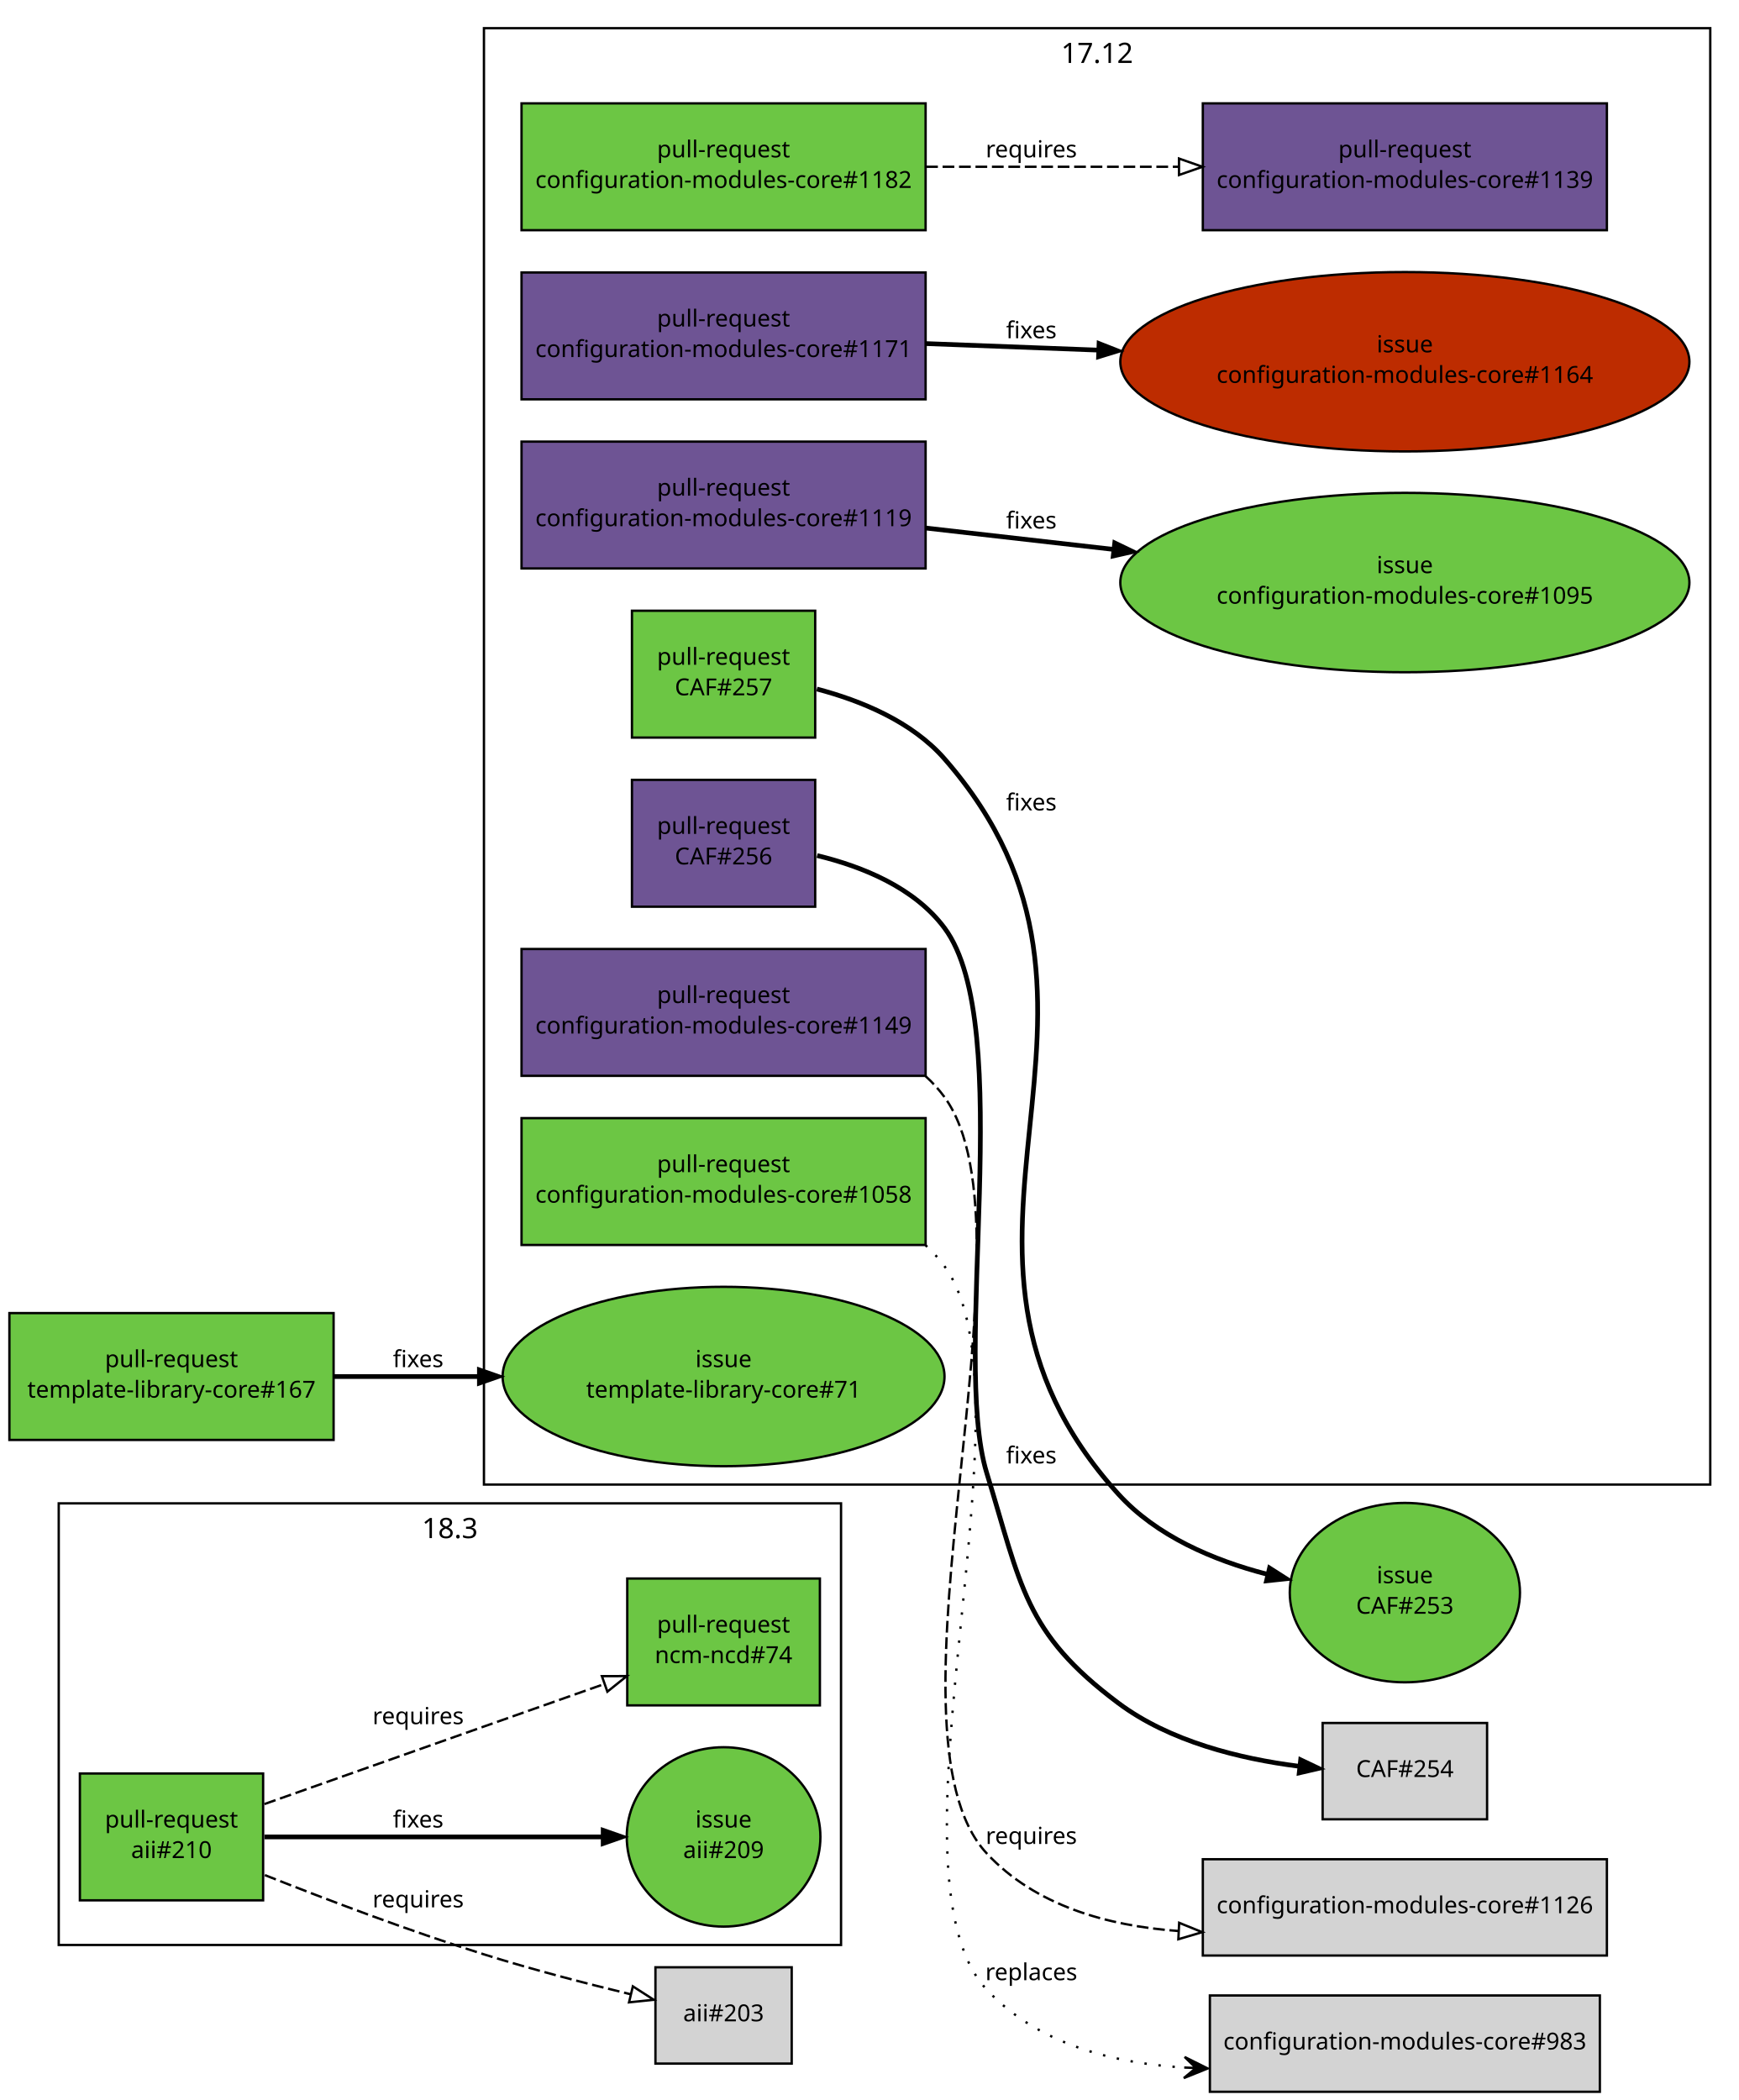
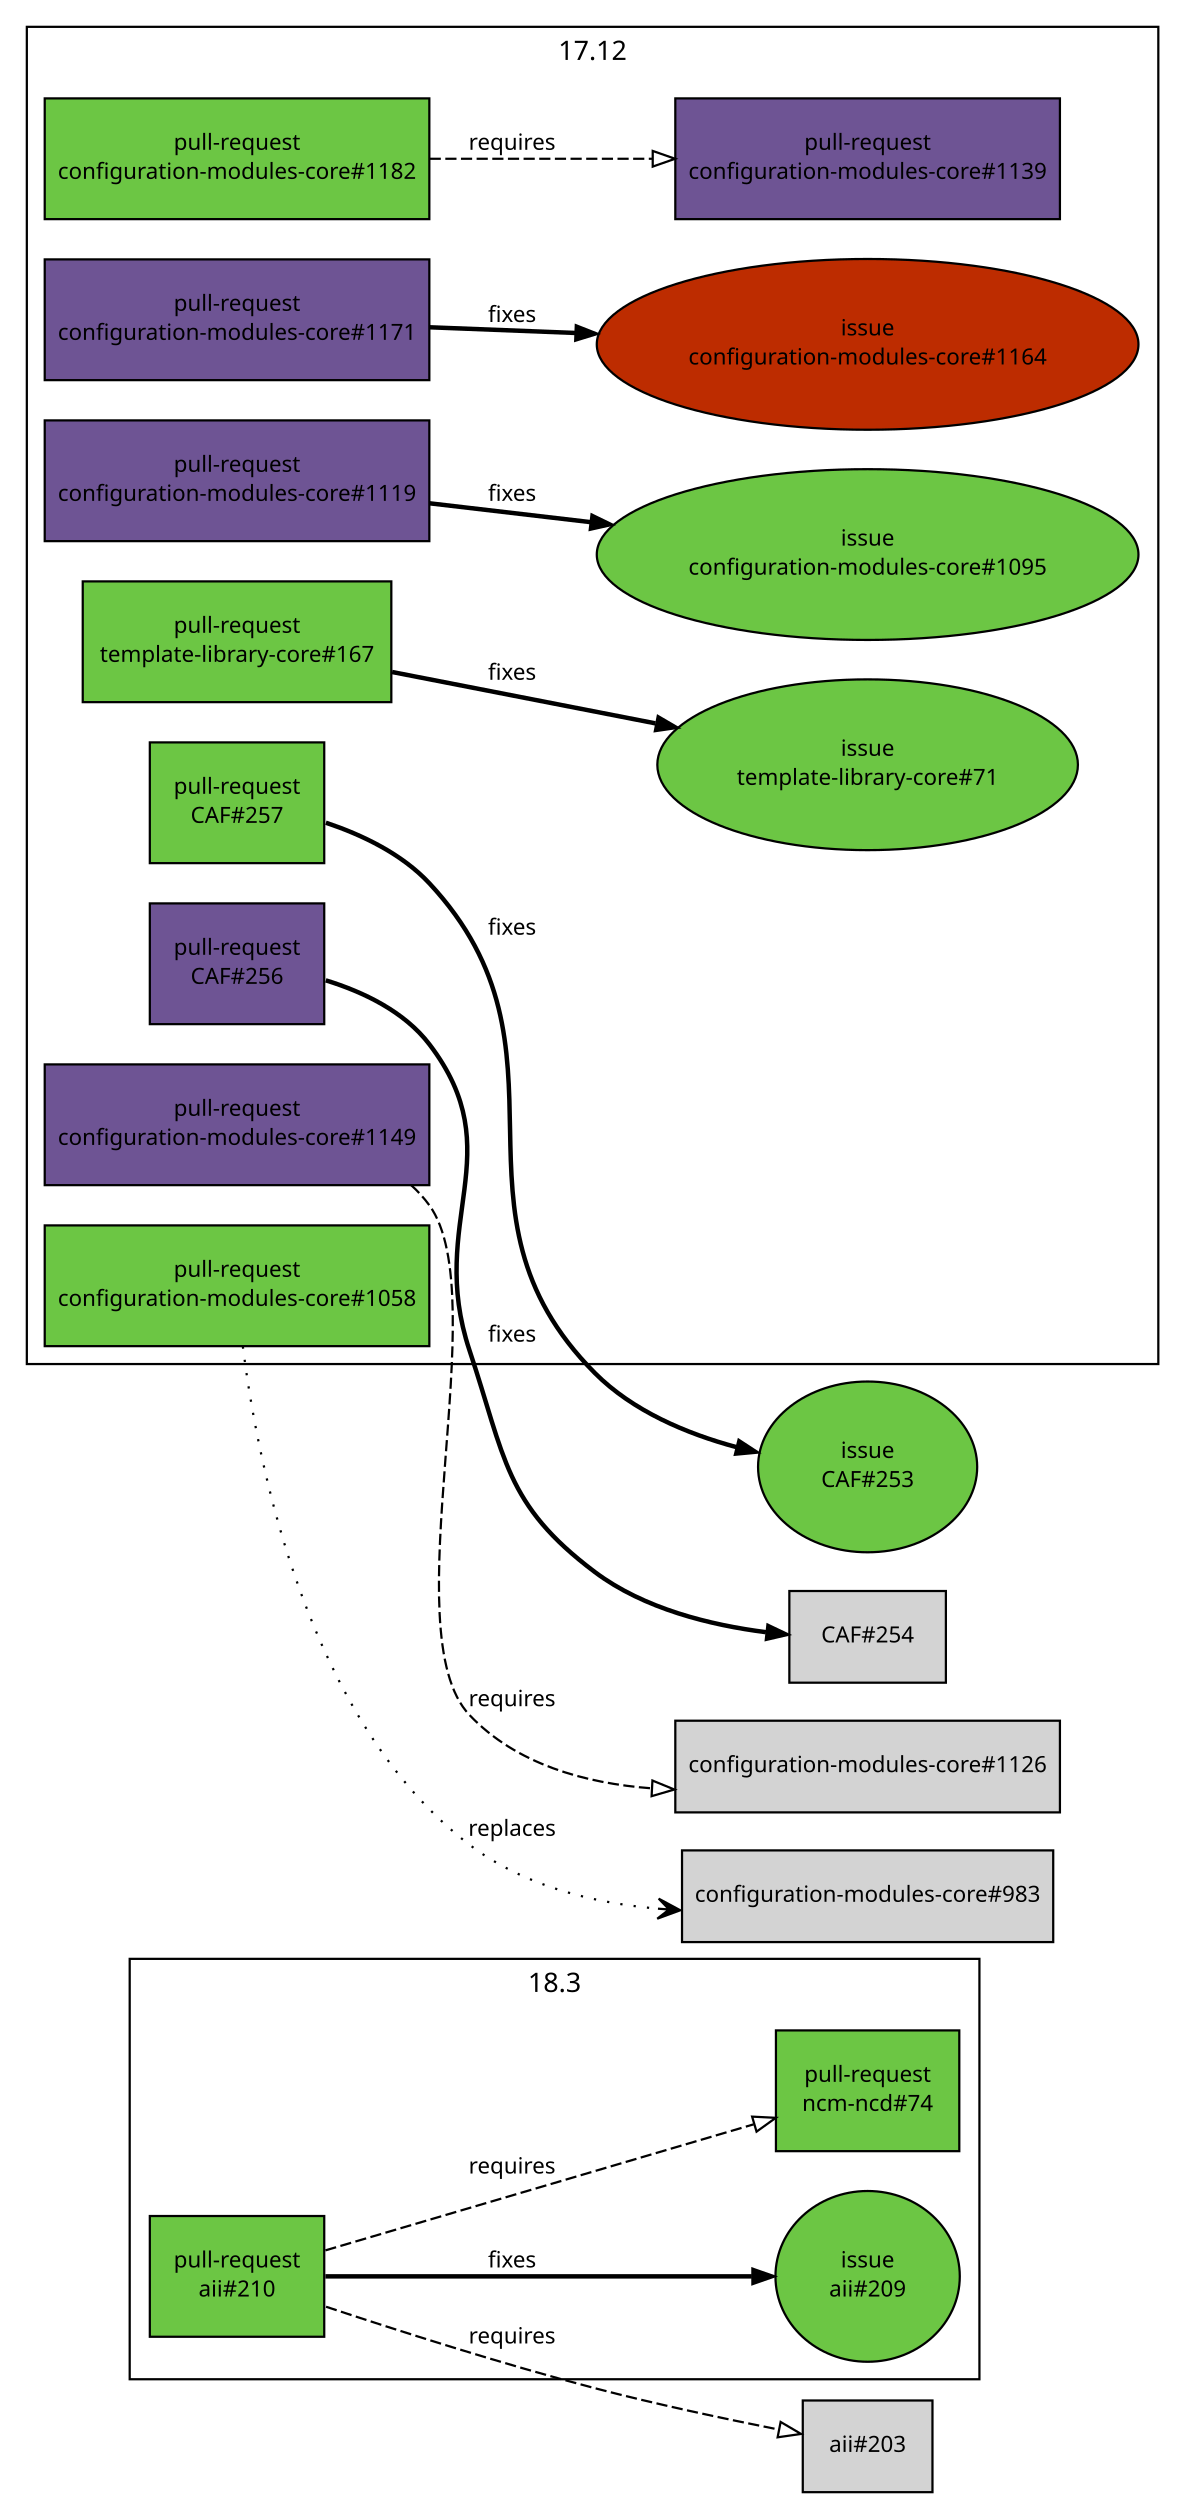
- <svg xmlns="http://www.w3.org/2000/svg" xmlns:xlink="http://www.w3.org/1999/xlink" width="740pt" height="894pt" viewBox="0.00 0.00 740.00 894.00">
-   <g id="graph1" class="graph" transform="scale(1 1) rotate(0) translate(4 890)">
-     <polygon fill="white" stroke="white" points="-4,5 -4,-890 737,-890 737,5 -4,5" />
+ <svg xmlns="http://www.w3.org/2000/svg" xmlns:xlink="http://www.w3.org/1999/xlink" width="530pt" height="1118pt" viewBox="0.00 0.00 530.00 1118.00">
+   <g id="graph1" class="graph" transform="scale(1 1) rotate(0) translate(4 1114)">
+     <polygon fill="white" stroke="white" points="-4,5 -4,-1114 527,-1114 527,5 -4,5" />
    <g id="graph3" class="cluster">
-       <polygon fill="none" stroke="black" points="21,-62 21,-250 354,-250 354,-62 21,-62" />
-       <text text-anchor="middle" x="187.5" y="-235.2" font-family="Sans" font-size="12.00">18.3</text>
+       <polygon fill="none" stroke="black" points="54,-50 54,-238 434,-238 434,-50 54,-50" />
+       <text text-anchor="middle" x="244" y="-223.2" font-family="Sans" font-size="12.00">18.3</text>
    </g>
    <g id="graph4" class="cluster">
-       <polygon fill="none" stroke="black" points="202,-258 202,-878 724,-878 724,-258 202,-258" />
-       <text text-anchor="middle" x="463" y="-863.2" font-family="Sans" font-size="12.00">17.12</text>
+       <polygon fill="none" stroke="black" points="8,-504 8,-1102 514,-1102 514,-504 8,-504" />
+       <text text-anchor="middle" x="261" y="-1087.2" font-family="Sans" font-size="12.00">17.12</text>
    </g>
    <g id="node1" class="node">
      <a xlink:href="https://github.com/quattor/aii/pull/210" xlink:title="Shellfe: support active config for plugins" target="_parent">
-         <polygon fill="#6cc644" stroke="black" points="108,-135 30,-135 30,-81 108,-81 108,-135" />
-         <text text-anchor="middle" x="69" y="-112" font-family="Sans" font-size="10.00">pull-request</text>
-         <text text-anchor="middle" x="69" y="-99" font-family="Sans" font-size="10.00">aii#210</text>
+         <polygon fill="#6cc644" stroke="black" points="141,-123 63,-123 63,-69 141,-69 141,-123" />
+         <text text-anchor="middle" x="102" y="-100" font-family="Sans" font-size="10.00">pull-request</text>
+         <text text-anchor="middle" x="102" y="-87" font-family="Sans" font-size="10.00">aii#210</text>
      </a>
    </g>
    <g id="node3" class="node">
      <a xlink:href="https://github.com/quattor/aii/issues/209" xlink:title="support ACTIVE_CONFIG" target="_parent">
-         <ellipse fill="#6cc644" stroke="black" cx="304" cy="-108" rx="41.217" ry="38.184" />
-         <text text-anchor="middle" x="304" y="-112" font-family="Sans" font-size="10.00">issue</text>
-         <text text-anchor="middle" x="304" y="-99" font-family="Sans" font-size="10.00">aii#209</text>
+         <ellipse fill="#6cc644" stroke="black" cx="384" cy="-96" rx="41.217" ry="38.184" />
+         <text text-anchor="middle" x="384" y="-100" font-family="Sans" font-size="10.00">issue</text>
+         <text text-anchor="middle" x="384" y="-87" font-family="Sans" font-size="10.00">aii#209</text>
      </a>
    </g>
    <g id="edge2" class="edge">
-       <path fill="none" stroke="black" stroke-width="2" d="M108.599,-108C148.077,-108 208.909,-108 252.202,-108" />
-       <polygon fill="black" stroke="black" points="252.256,-111.5 262.256,-108 252.256,-104.5 252.256,-111.5" />
-       <text text-anchor="middle" x="174" y="-112" font-family="Sans" font-size="10.00">fixes</text>
+       <path fill="none" stroke="black" stroke-width="2" d="M141.508,-96C191.35,-96 277.184,-96 332.226,-96" />
+       <polygon fill="black" stroke="black" points="332.467,-99.5 342.467,-96 332.467,-92.5 332.467,-99.5" />
+       <text text-anchor="middle" x="225" y="-100" font-family="Sans" font-size="10.00">fixes</text>
    </g>
    <g id="node5" class="node">
      <a xlink:href="https://github.com/quattor/ncm-ncd/pull/74" xlink:title="Set the current active config as an attribute to the component" target="_parent">
-         <polygon fill="#6cc644" stroke="black" points="345,-218 263,-218 263,-164 345,-164 345,-218" />
-         <text text-anchor="middle" x="304" y="-195" font-family="Sans" font-size="10.00">pull-request</text>
-         <text text-anchor="middle" x="304" y="-182" font-family="Sans" font-size="10.00">ncm-ncd#74</text>
+         <polygon fill="#6cc644" stroke="black" points="425,-206 343,-206 343,-152 425,-152 425,-206" />
+         <text text-anchor="middle" x="384" y="-183" font-family="Sans" font-size="10.00">pull-request</text>
+         <text text-anchor="middle" x="384" y="-170" font-family="Sans" font-size="10.00">ncm-ncd#74</text>
      </a>
    </g>
    <g id="edge4" class="edge">
-       <path fill="none" stroke="black" stroke-dasharray="5,2" d="M108.572,-121.989C135.022,-131.337 170.595,-143.909 202,-155 218.57,-160.852 236.655,-167.236 252.934,-172.981" />
-       <polygon fill="none" stroke="black" points="252.211,-176.438 262.806,-176.465 254.541,-169.837 252.211,-176.438" />
-       <text text-anchor="middle" x="174" y="-156" font-family="Sans" font-size="10.00">requires</text>
+       <path fill="none" stroke="black" stroke-dasharray="5,2" d="M141.508,-107.628C191.596,-122.37 278.034,-147.811 333.04,-164.001" />
+       <polygon fill="none" stroke="black" points="332.348,-167.446 342.929,-166.912 334.325,-160.731 332.348,-167.446" />
+       <text text-anchor="middle" x="225" y="-142" font-family="Sans" font-size="10.00">requires</text>
    </g>
    <g id="node7" class="node">
-       <polygon fill="lightgrey" stroke="black" points="333,-52.5 275,-52.5 275,-11.5 333,-11.5 333,-52.5" />
-       <text text-anchor="middle" x="304" y="-29.5" font-family="Sans" font-size="10.00">aii#203</text>
+       <polygon fill="lightgrey" stroke="black" points="413,-40.5 355,-40.5 355,0.5 413,0.5 413,-40.5" />
+       <text text-anchor="middle" x="384" y="-17.5" font-family="Sans" font-size="10.00">aii#203</text>
    </g>
    <g id="edge6" class="edge">
-       <path fill="none" stroke="black" stroke-dasharray="5,2" d="M108.758,-91.742C134.982,-81.346 170.231,-67.987 202,-58 222.393,-51.589 245.446,-45.608 264.471,-41.003" />
-       <polygon fill="none" stroke="black" points="265.384,-44.384 274.299,-38.659 263.76,-37.575 265.384,-44.384" />
-       <text text-anchor="middle" x="174" y="-78" font-family="Sans" font-size="10.00">requires</text>
+       <path fill="none" stroke="black" stroke-dasharray="5,2" d="M141.812,-82.427C174.004,-71.726 220.618,-56.85 262,-46 289.189,-38.871 320.169,-32.287 344.106,-27.529" />
+       <polygon fill="none" stroke="black" points="345.097,-30.901 354.235,-25.54 343.748,-24.032 345.097,-30.901" />
+       <text text-anchor="middle" x="225" y="-66" font-family="Sans" font-size="10.00">requires</text>
    </g>
    <g id="node8" class="node">
      <a xlink:href="https://github.com/quattor/CAF/pull/257" xlink:title="Process: run process as another user" target="_parent">
-         <polygon fill="#6cc644" stroke="black" points="343,-630 265,-630 265,-576 343,-576 343,-630" />
-         <text text-anchor="middle" x="304" y="-607" font-family="Sans" font-size="10.00">pull-request</text>
-         <text text-anchor="middle" x="304" y="-594" font-family="Sans" font-size="10.00">CAF#257</text>
+         <polygon fill="#6cc644" stroke="black" points="141,-782 63,-782 63,-728 141,-728 141,-782" />
+         <text text-anchor="middle" x="102" y="-759" font-family="Sans" font-size="10.00">pull-request</text>
+         <text text-anchor="middle" x="102" y="-746" font-family="Sans" font-size="10.00">CAF#257</text>
      </a>
    </g>
    <g id="node10" class="node">
      <a xlink:href="https://github.com/quattor/CAF/issues/253" xlink:title="CAF::Process: Include an option to execute the command as an specific user" target="_parent">
-         <ellipse fill="#6cc644" stroke="black" cx="594" cy="-212" rx="48.998" ry="38.184" />
-         <text text-anchor="middle" x="594" y="-216" font-family="Sans" font-size="10.00">issue</text>
-         <text text-anchor="middle" x="594" y="-203" font-family="Sans" font-size="10.00">CAF#253</text>
+         <ellipse fill="#6cc644" stroke="black" cx="384" cy="-458" rx="48.998" ry="38.184" />
+         <text text-anchor="middle" x="384" y="-462" font-family="Sans" font-size="10.00">issue</text>
+         <text text-anchor="middle" x="384" y="-449" font-family="Sans" font-size="10.00">CAF#253</text>
      </a>
    </g>
    <g id="edge8" class="edge">
-       <path fill="none" stroke="black" stroke-width="2" d="M343.712,-596.679C362.677,-591.682 384.194,-582.785 398,-567 492.106,-459.401 376.068,-359.975 472,-254 488.238,-236.062 512.493,-225.784 535.109,-219.896" />
-       <polygon fill="black" stroke="black" points="536.081,-223.262 545.01,-217.559 534.473,-216.45 536.081,-223.262" />
-       <text text-anchor="middle" x="435" y="-545" font-family="Sans" font-size="10.00">fixes</text>
+       <path fill="none" stroke="black" stroke-width="2" d="M141.728,-746.086C157.957,-740.658 175.752,-732.145 188,-719 258.039,-643.834 189.559,-572.855 262,-500 278.923,-482.98 303.051,-472.85 325.389,-466.824" />
+       <polygon fill="black" stroke="black" points="326.29,-470.206 335.158,-464.409 324.611,-463.411 326.29,-470.206" />
+       <text text-anchor="middle" x="225" y="-696" font-family="Sans" font-size="10.00">fixes</text>
    </g>
    <g id="node11" class="node">
      <a xlink:href="https://github.com/quattor/CAF/pull/256" xlink:title="Process: add sensitive option to prevent verbose reporting of the command" target="_parent">
-         <polygon fill="#6e5494" stroke="black" points="343,-558 265,-558 265,-504 343,-504 343,-558" />
-         <text text-anchor="middle" x="304" y="-535" font-family="Sans" font-size="10.00">pull-request</text>
-         <text text-anchor="middle" x="304" y="-522" font-family="Sans" font-size="10.00">CAF#256</text>
+         <polygon fill="#6e5494" stroke="black" points="141,-710 63,-710 63,-656 141,-656 141,-710" />
+         <text text-anchor="middle" x="102" y="-687" font-family="Sans" font-size="10.00">pull-request</text>
+         <text text-anchor="middle" x="102" y="-674" font-family="Sans" font-size="10.00">CAF#256</text>
      </a>
    </g>
    <g id="node13" class="node">
-       <polygon fill="lightgrey" stroke="black" points="629,-156.5 559,-156.5 559,-115.5 629,-115.5 629,-156.5" />
-       <text text-anchor="middle" x="594" y="-133.5" font-family="Sans" font-size="10.00">CAF#254</text>
+       <polygon fill="lightgrey" stroke="black" points="419,-402.5 349,-402.5 349,-361.5 419,-361.5 419,-402.5" />
+       <text text-anchor="middle" x="384" y="-379.5" font-family="Sans" font-size="10.00">CAF#254</text>
    </g>
    <g id="edge10" class="edge">
-       <path fill="none" stroke="black" stroke-width="2" d="M343.82,-525.778C363.3,-521.062 385.247,-512.085 398,-495 428.933,-453.562 400.803,-312.427 416,-263 430.743,-215.05 431.838,-195.059 472,-165 493.961,-148.563 523.859,-141.281 548.56,-138.124" />
-       <polygon fill="black" stroke="black" points="549.228,-141.572 558.79,-137.009 548.47,-134.613 549.228,-141.572" />
-       <text text-anchor="middle" x="435" y="-267" font-family="Sans" font-size="10.00">fixes</text>
+       <path fill="none" stroke="black" stroke-width="2" d="M141.685,-675.592C158.517,-670.404 176.796,-661.661 188,-647 225.288,-598.204 186.524,-568.242 206,-510 222.032,-462.058 221.595,-441.379 262,-411 283.925,-394.515 313.822,-387.232 338.532,-384.087" />
+       <polygon fill="black" stroke="black" points="339.202,-387.535 348.766,-382.977 338.447,-380.576 339.202,-387.535" />
+       <text text-anchor="middle" x="225" y="-514" font-family="Sans" font-size="10.00">fixes</text>
    </g>
    <g id="node14" class="node">
      <a xlink:href="https://github.com/quattor/configuration-modules-core/pull/1182" xlink:title="ncm-opennebula: Include 5.4.x configuration" target="_parent">
-         <polygon fill="#6cc644" stroke="black" points="390,-846 218,-846 218,-792 390,-792 390,-846" />
-         <text text-anchor="middle" x="304" y="-823" font-family="Sans" font-size="10.00">pull-request</text>
-         <text text-anchor="middle" x="304" y="-810" font-family="Sans" font-size="10.00">configuration-modules-core#1182</text>
+         <polygon fill="#6cc644" stroke="black" points="188,-1070 16,-1070 16,-1016 188,-1016 188,-1070" />
+         <text text-anchor="middle" x="102" y="-1047" font-family="Sans" font-size="10.00">pull-request</text>
+         <text text-anchor="middle" x="102" y="-1034" font-family="Sans" font-size="10.00">configuration-modules-core#1182</text>
      </a>
    </g>
    <g id="node16" class="node">
      <a xlink:href="https://github.com/quattor/configuration-modules-core/pull/1139" xlink:title="ncm-opennebula: include hugepages options" target="_parent">
-         <polygon fill="#6e5494" stroke="black" points="680,-846 508,-846 508,-792 680,-792 680,-846" />
-         <text text-anchor="middle" x="594" y="-823" font-family="Sans" font-size="10.00">pull-request</text>
-         <text text-anchor="middle" x="594" y="-810" font-family="Sans" font-size="10.00">configuration-modules-core#1139</text>
+         <polygon fill="#6e5494" stroke="black" points="470,-1070 298,-1070 298,-1016 470,-1016 470,-1070" />
+         <text text-anchor="middle" x="384" y="-1047" font-family="Sans" font-size="10.00">pull-request</text>
+         <text text-anchor="middle" x="384" y="-1034" font-family="Sans" font-size="10.00">configuration-modules-core#1139</text>
      </a>
    </g>
    <g id="edge12" class="edge">
-       <path fill="none" stroke="black" stroke-dasharray="5,2" d="M390.224,-819C424.036,-819 462.979,-819 497.706,-819" />
-       <polygon fill="none" stroke="black" points="497.858,-822.5 507.858,-819 497.858,-815.5 497.858,-822.5" />
-       <text text-anchor="middle" x="435" y="-823" font-family="Sans" font-size="10.00">requires</text>
+       <path fill="none" stroke="black" stroke-dasharray="5,2" d="M188.142,-1043C219.565,-1043 255.296,-1043 287.558,-1043" />
+       <polygon fill="none" stroke="black" points="287.9,-1046.5 297.9,-1043 287.9,-1039.5 287.9,-1046.5" />
+       <text text-anchor="middle" x="225" y="-1047" font-family="Sans" font-size="10.00">requires</text>
    </g>
    <g id="node17" class="node">
      <a xlink:href="https://github.com/quattor/configuration-modules-core/pull/1171" xlink:title="ncm-cups enhancements and cleanups" target="_parent">
-         <polygon fill="#6e5494" stroke="black" points="390,-774 218,-774 218,-720 390,-720 390,-774" />
-         <text text-anchor="middle" x="304" y="-751" font-family="Sans" font-size="10.00">pull-request</text>
-         <text text-anchor="middle" x="304" y="-738" font-family="Sans" font-size="10.00">configuration-modules-core#1171</text>
+         <polygon fill="#6e5494" stroke="black" points="188,-998 16,-998 16,-944 188,-944 188,-998" />
+         <text text-anchor="middle" x="102" y="-975" font-family="Sans" font-size="10.00">pull-request</text>
+         <text text-anchor="middle" x="102" y="-962" font-family="Sans" font-size="10.00">configuration-modules-core#1171</text>
      </a>
    </g>
    <g id="node19" class="node">
      <a xlink:href="https://github.com/quattor/configuration-modules-core/issues/1164" xlink:title="ncm-cups 17.7.0: configuration of ServerAlias + miscellanous enhancements" target="_parent">
-         <ellipse fill="#bd2c00" stroke="black" cx="594" cy="-736" rx="121.122" ry="38.184" />
-         <text text-anchor="middle" x="594" y="-740" font-family="Sans" font-size="10.00">issue</text>
-         <text text-anchor="middle" x="594" y="-727" font-family="Sans" font-size="10.00">configuration-modules-core#1164</text>
+         <ellipse fill="#bd2c00" stroke="black" cx="384" cy="-960" rx="121.122" ry="38.184" />
+         <text text-anchor="middle" x="384" y="-964" font-family="Sans" font-size="10.00">issue</text>
+         <text text-anchor="middle" x="384" y="-951" font-family="Sans" font-size="10.00">configuration-modules-core#1164</text>
      </a>
    </g>
    <g id="edge14" class="edge">
-       <path fill="none" stroke="black" stroke-width="2" d="M390.224,-743.729C413.116,-742.861 438.361,-741.904 463.057,-740.967" />
-       <polygon fill="black" stroke="black" points="463.365,-744.458 473.225,-740.581 463.1,-737.463 463.365,-744.458" />
-       <text text-anchor="middle" x="435" y="-746" font-family="Sans" font-size="10.00">fixes</text>
+       <path fill="none" stroke="black" stroke-width="2" d="M188.142,-967.64C208.719,-966.837 231.144,-965.962 253.232,-965.101" />
+       <polygon fill="black" stroke="black" points="253.493,-968.593 263.349,-964.706 253.22,-961.599 253.493,-968.593" />
+       <text text-anchor="middle" x="225" y="-970" font-family="Sans" font-size="10.00">fixes</text>
    </g>
    <g id="node20" class="node">
      <a xlink:href="https://github.com/quattor/configuration-modules-core/pull/1149" xlink:title="ncm-metaconfig: rsyslog: rainer script configuration" target="_parent">
-         <polygon fill="#6e5494" stroke="black" points="390,-486 218,-486 218,-432 390,-432 390,-486" />
-         <text text-anchor="middle" x="304" y="-463" font-family="Sans" font-size="10.00">pull-request</text>
-         <text text-anchor="middle" x="304" y="-450" font-family="Sans" font-size="10.00">configuration-modules-core#1149</text>
+         <polygon fill="#6e5494" stroke="black" points="188,-638 16,-638 16,-584 188,-584 188,-638" />
+         <text text-anchor="middle" x="102" y="-615" font-family="Sans" font-size="10.00">pull-request</text>
+         <text text-anchor="middle" x="102" y="-602" font-family="Sans" font-size="10.00">configuration-modules-core#1149</text>
      </a>
    </g>
    <g id="node22" class="node">
-       <polygon fill="lightgrey" stroke="black" points="680,-98.5 508,-98.5 508,-57.5 680,-57.5 680,-98.5" />
-       <text text-anchor="middle" x="594" y="-75.5" font-family="Sans" font-size="10.00">configuration-modules-core#1126</text>
+       <polygon fill="lightgrey" stroke="black" points="470,-344.5 298,-344.5 298,-303.5 470,-303.5 470,-344.5" />
+       <text text-anchor="middle" x="384" y="-321.5" font-family="Sans" font-size="10.00">configuration-modules-core#1126</text>
    </g>
    <g id="edge16" class="edge">
-       <path fill="none" stroke="black" stroke-dasharray="5,2" d="M389.972,-431.888C392.928,-429.201 395.631,-426.247 398,-423 440.248,-365.11 367.198,-153.484 416,-101 436.684,-78.756 467.425,-70.117 497.565,-67.948" />
-       <polygon fill="none" stroke="black" points="497.93,-71.434 507.748,-67.45 497.588,-64.443 497.93,-71.434" />
-       <text text-anchor="middle" x="435" y="-105" font-family="Sans" font-size="10.00">requires</text>
+       <path fill="none" stroke="black" stroke-dasharray="5,2" d="M179.904,-583.97C182.898,-581.259 185.627,-578.278 188,-575 217.802,-533.83 170.966,-383.82 206,-347 226.841,-325.096 257.455,-316.492 287.44,-314.253" />
+       <polygon fill="none" stroke="black" points="287.764,-317.741 297.57,-313.728 287.402,-310.751 287.764,-317.741" />
+       <text text-anchor="middle" x="225" y="-351" font-family="Sans" font-size="10.00">requires</text>
    </g>
    <g id="node23" class="node">
      <a xlink:href="https://github.com/quattor/configuration-modules-core/pull/1119" xlink:title="ncm-systemd: cleanup, restarting modified unitfiles and initial handling of unconfigured units" target="_parent">
-         <polygon fill="#6e5494" stroke="black" points="390,-702 218,-702 218,-648 390,-648 390,-702" />
-         <text text-anchor="middle" x="304" y="-679" font-family="Sans" font-size="10.00">pull-request</text>
-         <text text-anchor="middle" x="304" y="-666" font-family="Sans" font-size="10.00">configuration-modules-core#1119</text>
+         <polygon fill="#6e5494" stroke="black" points="188,-926 16,-926 16,-872 188,-872 188,-926" />
+         <text text-anchor="middle" x="102" y="-903" font-family="Sans" font-size="10.00">pull-request</text>
+         <text text-anchor="middle" x="102" y="-890" font-family="Sans" font-size="10.00">configuration-modules-core#1119</text>
      </a>
    </g>
    <g id="node25" class="node">
      <a xlink:href="https://github.com/quattor/configuration-modules-core/issues/1095" xlink:title="ncm-systemd: Manual intervention required in order for drop-in unit files to have any affect" target="_parent">
-         <ellipse fill="#6cc644" stroke="black" cx="594" cy="-642" rx="121.122" ry="38.184" />
-         <text text-anchor="middle" x="594" y="-646" font-family="Sans" font-size="10.00">issue</text>
-         <text text-anchor="middle" x="594" y="-633" font-family="Sans" font-size="10.00">configuration-modules-core#1095</text>
+         <ellipse fill="#6cc644" stroke="black" cx="384" cy="-866" rx="121.122" ry="38.184" />
+         <text text-anchor="middle" x="384" y="-870" font-family="Sans" font-size="10.00">issue</text>
+         <text text-anchor="middle" x="384" y="-857" font-family="Sans" font-size="10.00">configuration-modules-core#1095</text>
      </a>
    </g>
    <g id="edge18" class="edge">
-       <path fill="none" stroke="black" stroke-width="2" d="M390.224,-665.188C415.096,-662.358 442.746,-659.212 469.451,-656.173" />
-       <polygon fill="black" stroke="black" points="470.091,-659.623 479.632,-655.014 469.3,-652.668 470.091,-659.623" />
-       <text text-anchor="middle" x="435" y="-665" font-family="Sans" font-size="10.00">fixes</text>
+       <path fill="none" stroke="black" stroke-width="2" d="M188.142,-888.92C210.848,-886.262 235.803,-883.342 260.074,-880.502" />
+       <polygon fill="black" stroke="black" points="260.533,-883.972 270.059,-879.334 259.72,-877.02 260.533,-883.972" />
+       <text text-anchor="middle" x="225" y="-890" font-family="Sans" font-size="10.00">fixes</text>
    </g>
    <g id="node26" class="node">
      <a xlink:href="https://github.com/quattor/configuration-modules-core/pull/1058" xlink:title="ncm-ssh: disable insecure ssh ciphersuites and macs" target="_parent">
-         <polygon fill="#6cc644" stroke="black" points="390,-414 218,-414 218,-360 390,-360 390,-414" />
-         <text text-anchor="middle" x="304" y="-391" font-family="Sans" font-size="10.00">pull-request</text>
-         <text text-anchor="middle" x="304" y="-378" font-family="Sans" font-size="10.00">configuration-modules-core#1058</text>
+         <polygon fill="#6cc644" stroke="black" points="188,-566 16,-566 16,-512 188,-512 188,-566" />
+         <text text-anchor="middle" x="102" y="-543" font-family="Sans" font-size="10.00">pull-request</text>
+         <text text-anchor="middle" x="102" y="-530" font-family="Sans" font-size="10.00">configuration-modules-core#1058</text>
      </a>
    </g>
    <g id="node28" class="node">
-       <polygon fill="lightgrey" stroke="black" points="677,-40.5 511,-40.5 511,0.5 677,0.5 677,-40.5" />
-       <text text-anchor="middle" x="594" y="-17.5" font-family="Sans" font-size="10.00">configuration-modules-core#983</text>
+       <polygon fill="lightgrey" stroke="black" points="467,-286.5 301,-286.5 301,-245.5 467,-245.5 467,-286.5" />
+       <text text-anchor="middle" x="384" y="-263.5" font-family="Sans" font-size="10.00">configuration-modules-core#983</text>
    </g>
    <g id="edge20" class="edge">
-       <path fill="none" stroke="black" stroke-dasharray="1,5" d="M389.962,-359.881C392.921,-357.195 395.626,-354.244 398,-351 438.487,-295.67 369.249,-93.15 416,-43 437.189,-20.27 468.882,-11.759 499.679,-9.838" />
-       <polygon fill="black" stroke="black" points="510.073,-9.428 500.258,-14.319 505.077,-9.625 500.08,-9.822 500.08,-9.822 500.08,-9.822 505.077,-9.625 499.903,-5.326 510.073,-9.428 510.073,-9.428" />
-       <text text-anchor="middle" x="435" y="-47" font-family="Sans" font-size="10.00">replaces</text>
+       <path fill="none" stroke="black" stroke-dasharray="1,5" d="M104.595,-511.856C111.177,-459.392 133.54,-344.375 206,-289 229.697,-270.89 260.557,-263.108 289.911,-260.461" />
+       <polygon fill="black" stroke="black" points="300.216,-259.73 290.56,-264.926 295.229,-260.084 290.241,-260.437 290.241,-260.437 290.241,-260.437 295.229,-260.084 289.923,-255.949 300.216,-259.73 300.216,-259.73" />
+       <text text-anchor="middle" x="225" y="-293" font-family="Sans" font-size="10.00">replaces</text>
    </g>
    <g id="node29" class="node">
      <a xlink:href="https://github.com/quattor/template-library-core/pull/167" xlink:title="Update schema to support aquilon clusters" target="_parent">
-         <polygon fill="#6cc644" stroke="black" points="138,-331 5.68434e-14,-331 0,-277 138,-277 138,-331" />
-         <text text-anchor="middle" x="69" y="-308" font-family="Sans" font-size="10.00">pull-request</text>
-         <text text-anchor="middle" x="69" y="-295" font-family="Sans" font-size="10.00">template-library-core#167</text>
+         <polygon fill="#6cc644" stroke="black" points="171,-854 33,-854 33,-800 171,-800 171,-854" />
+         <text text-anchor="middle" x="102" y="-831" font-family="Sans" font-size="10.00">pull-request</text>
+         <text text-anchor="middle" x="102" y="-818" font-family="Sans" font-size="10.00">template-library-core#167</text>
      </a>
    </g>
    <g id="node31" class="node">
      <a xlink:href="https://github.com/quattor/template-library-core/issues/71" xlink:title="Schema for aquilon cluster archetypes needed" target="_parent">
-         <ellipse fill="#6cc644" stroke="black" cx="304" cy="-304" rx="94.045" ry="38.184" />
-         <text text-anchor="middle" x="304" y="-308" font-family="Sans" font-size="10.00">issue</text>
-         <text text-anchor="middle" x="304" y="-295" font-family="Sans" font-size="10.00">template-library-core#71</text>
+         <ellipse fill="#6cc644" stroke="black" cx="384" cy="-772" rx="94.045" ry="38.184" />
+         <text text-anchor="middle" x="384" y="-776" font-family="Sans" font-size="10.00">issue</text>
+         <text text-anchor="middle" x="384" y="-763" font-family="Sans" font-size="10.00">template-library-core#71</text>
      </a>
    </g>
    <g id="edge22" class="edge">
-       <path fill="none" stroke="black" stroke-width="2" d="M138.237,-304C157.434,-304 178.713,-304 199.447,-304" />
-       <polygon fill="black" stroke="black" points="199.57,-307.5 209.57,-304 199.57,-300.5 199.57,-307.5" />
-       <text text-anchor="middle" x="174" y="-308" font-family="Sans" font-size="10.00">fixes</text>
+       <path fill="none" stroke="black" stroke-width="2" d="M171.346,-813.475C206.826,-806.555 250.55,-798.028 289.105,-790.508" />
+       <polygon fill="black" stroke="black" points="290.163,-793.868 299.308,-788.518 288.823,-786.997 290.163,-793.868" />
+       <text text-anchor="middle" x="225" y="-810" font-family="Sans" font-size="10.00">fixes</text>
    </g>
  </g>
</svg>
